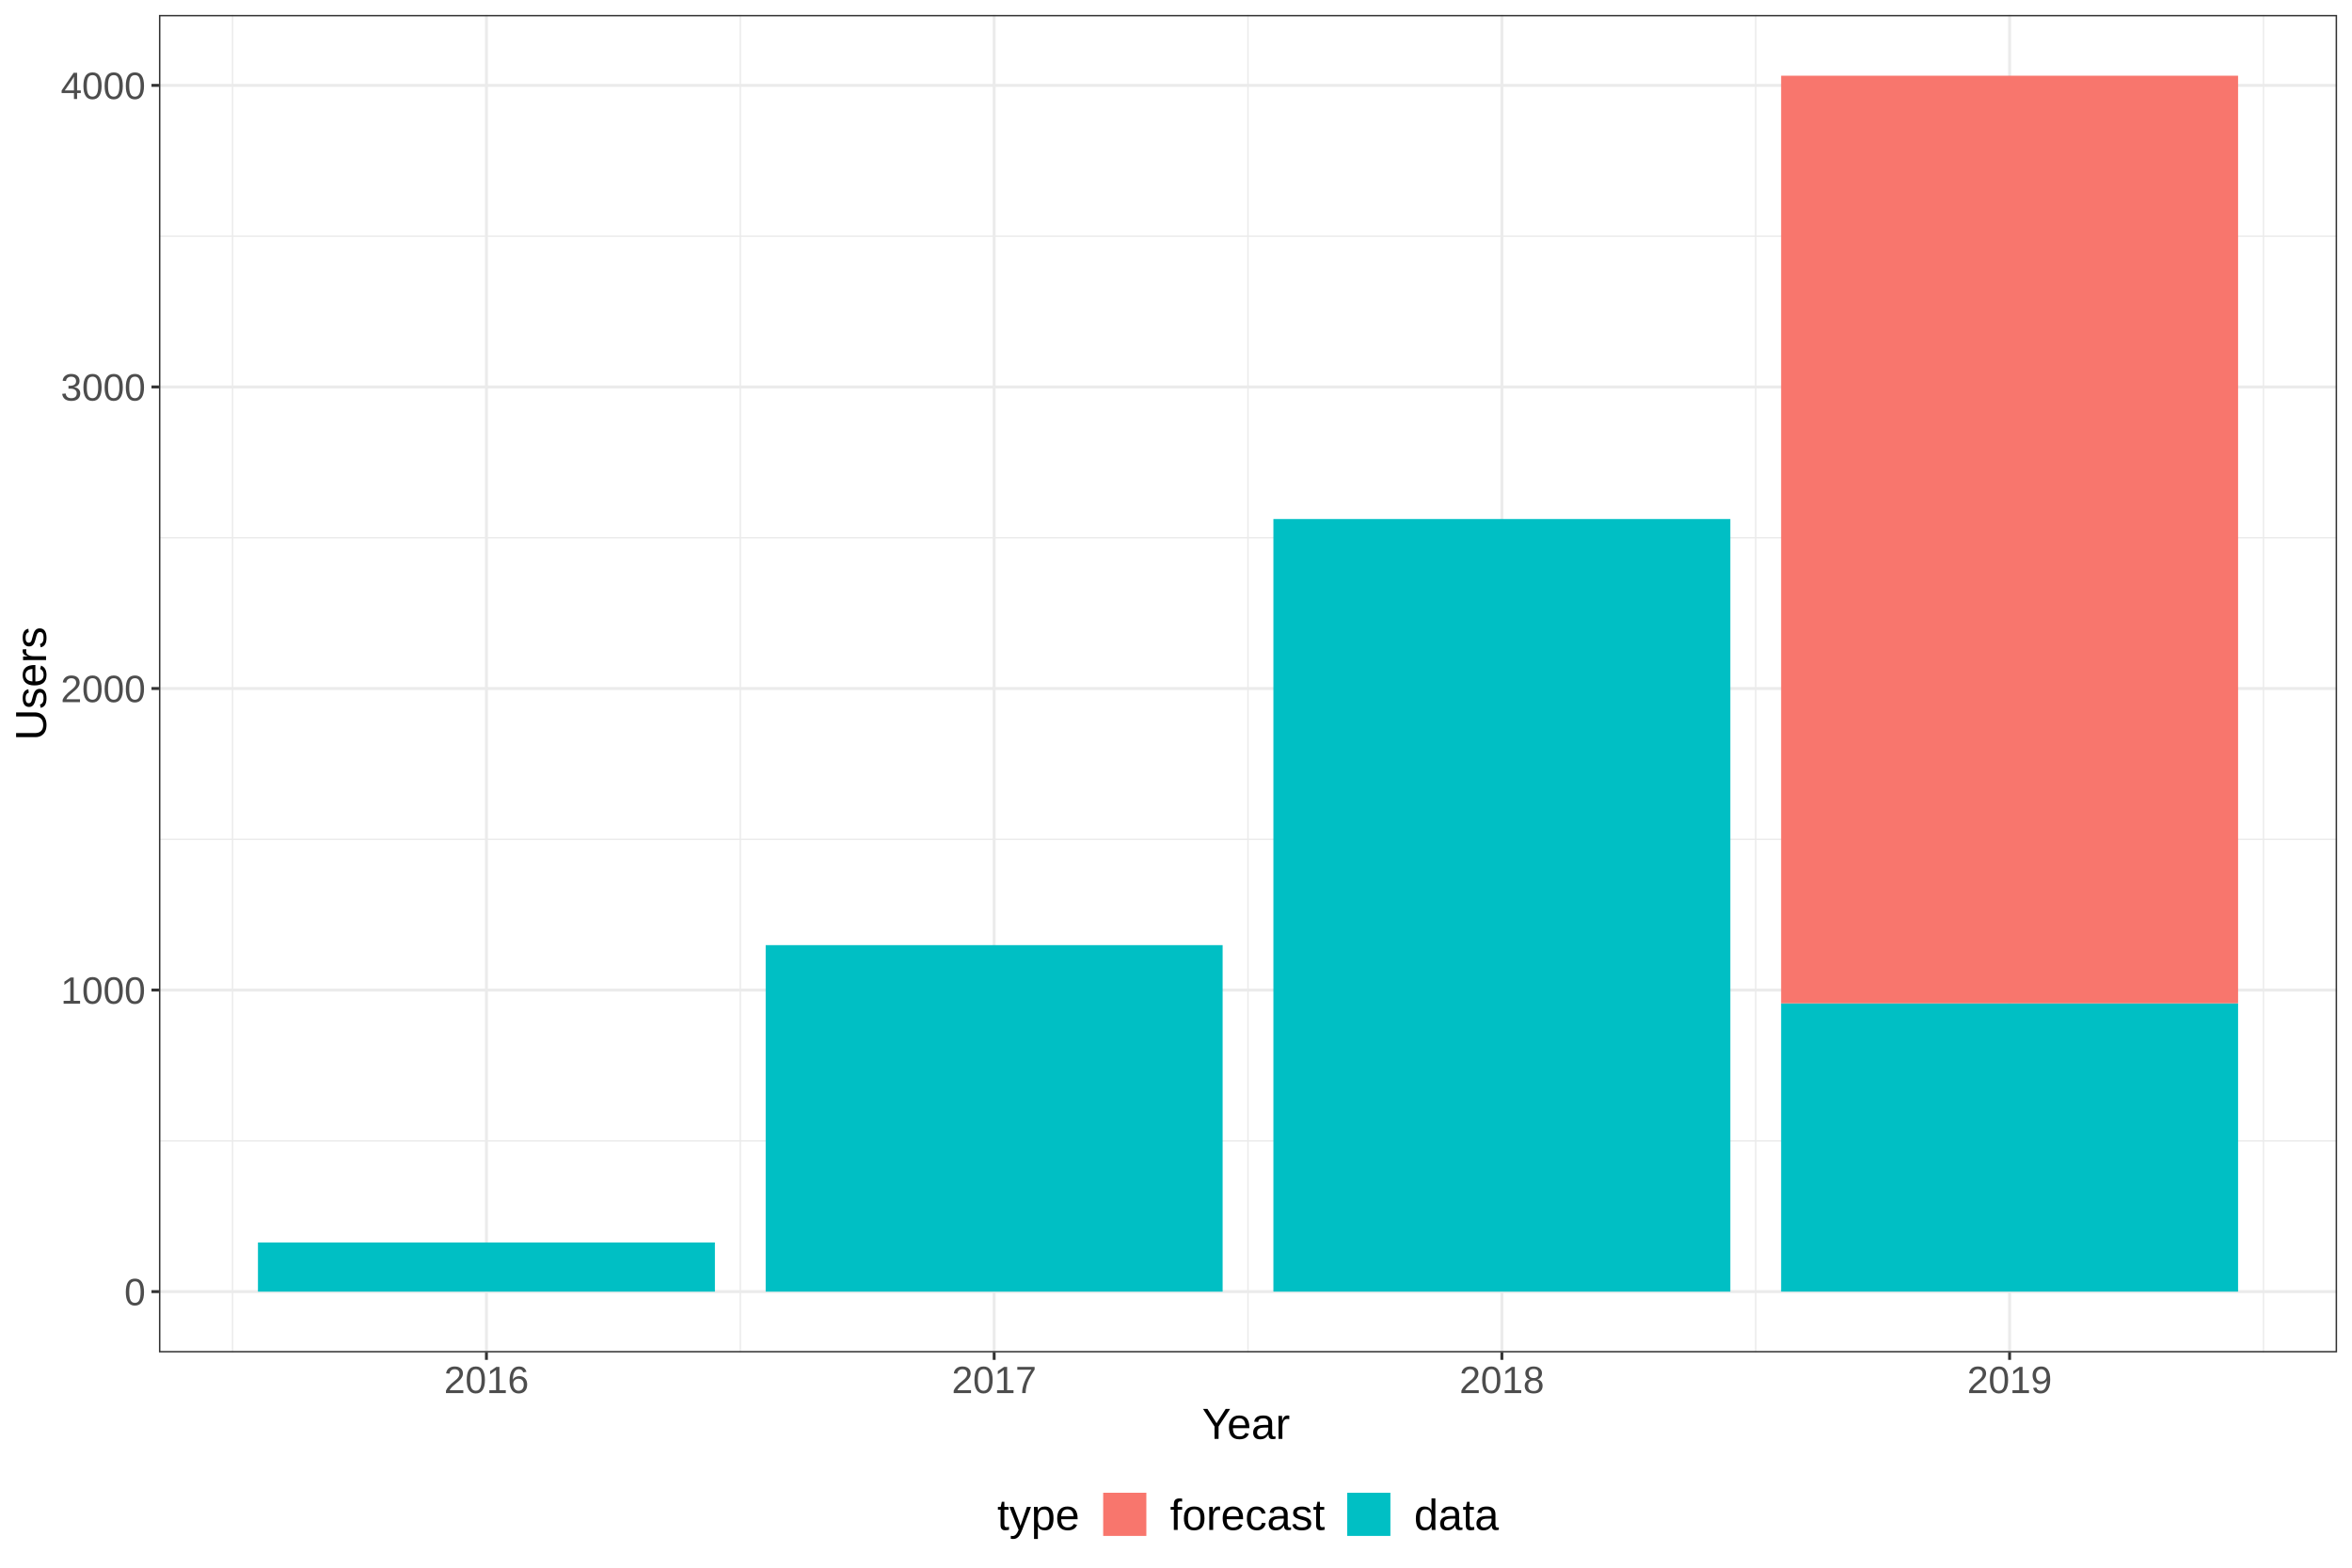
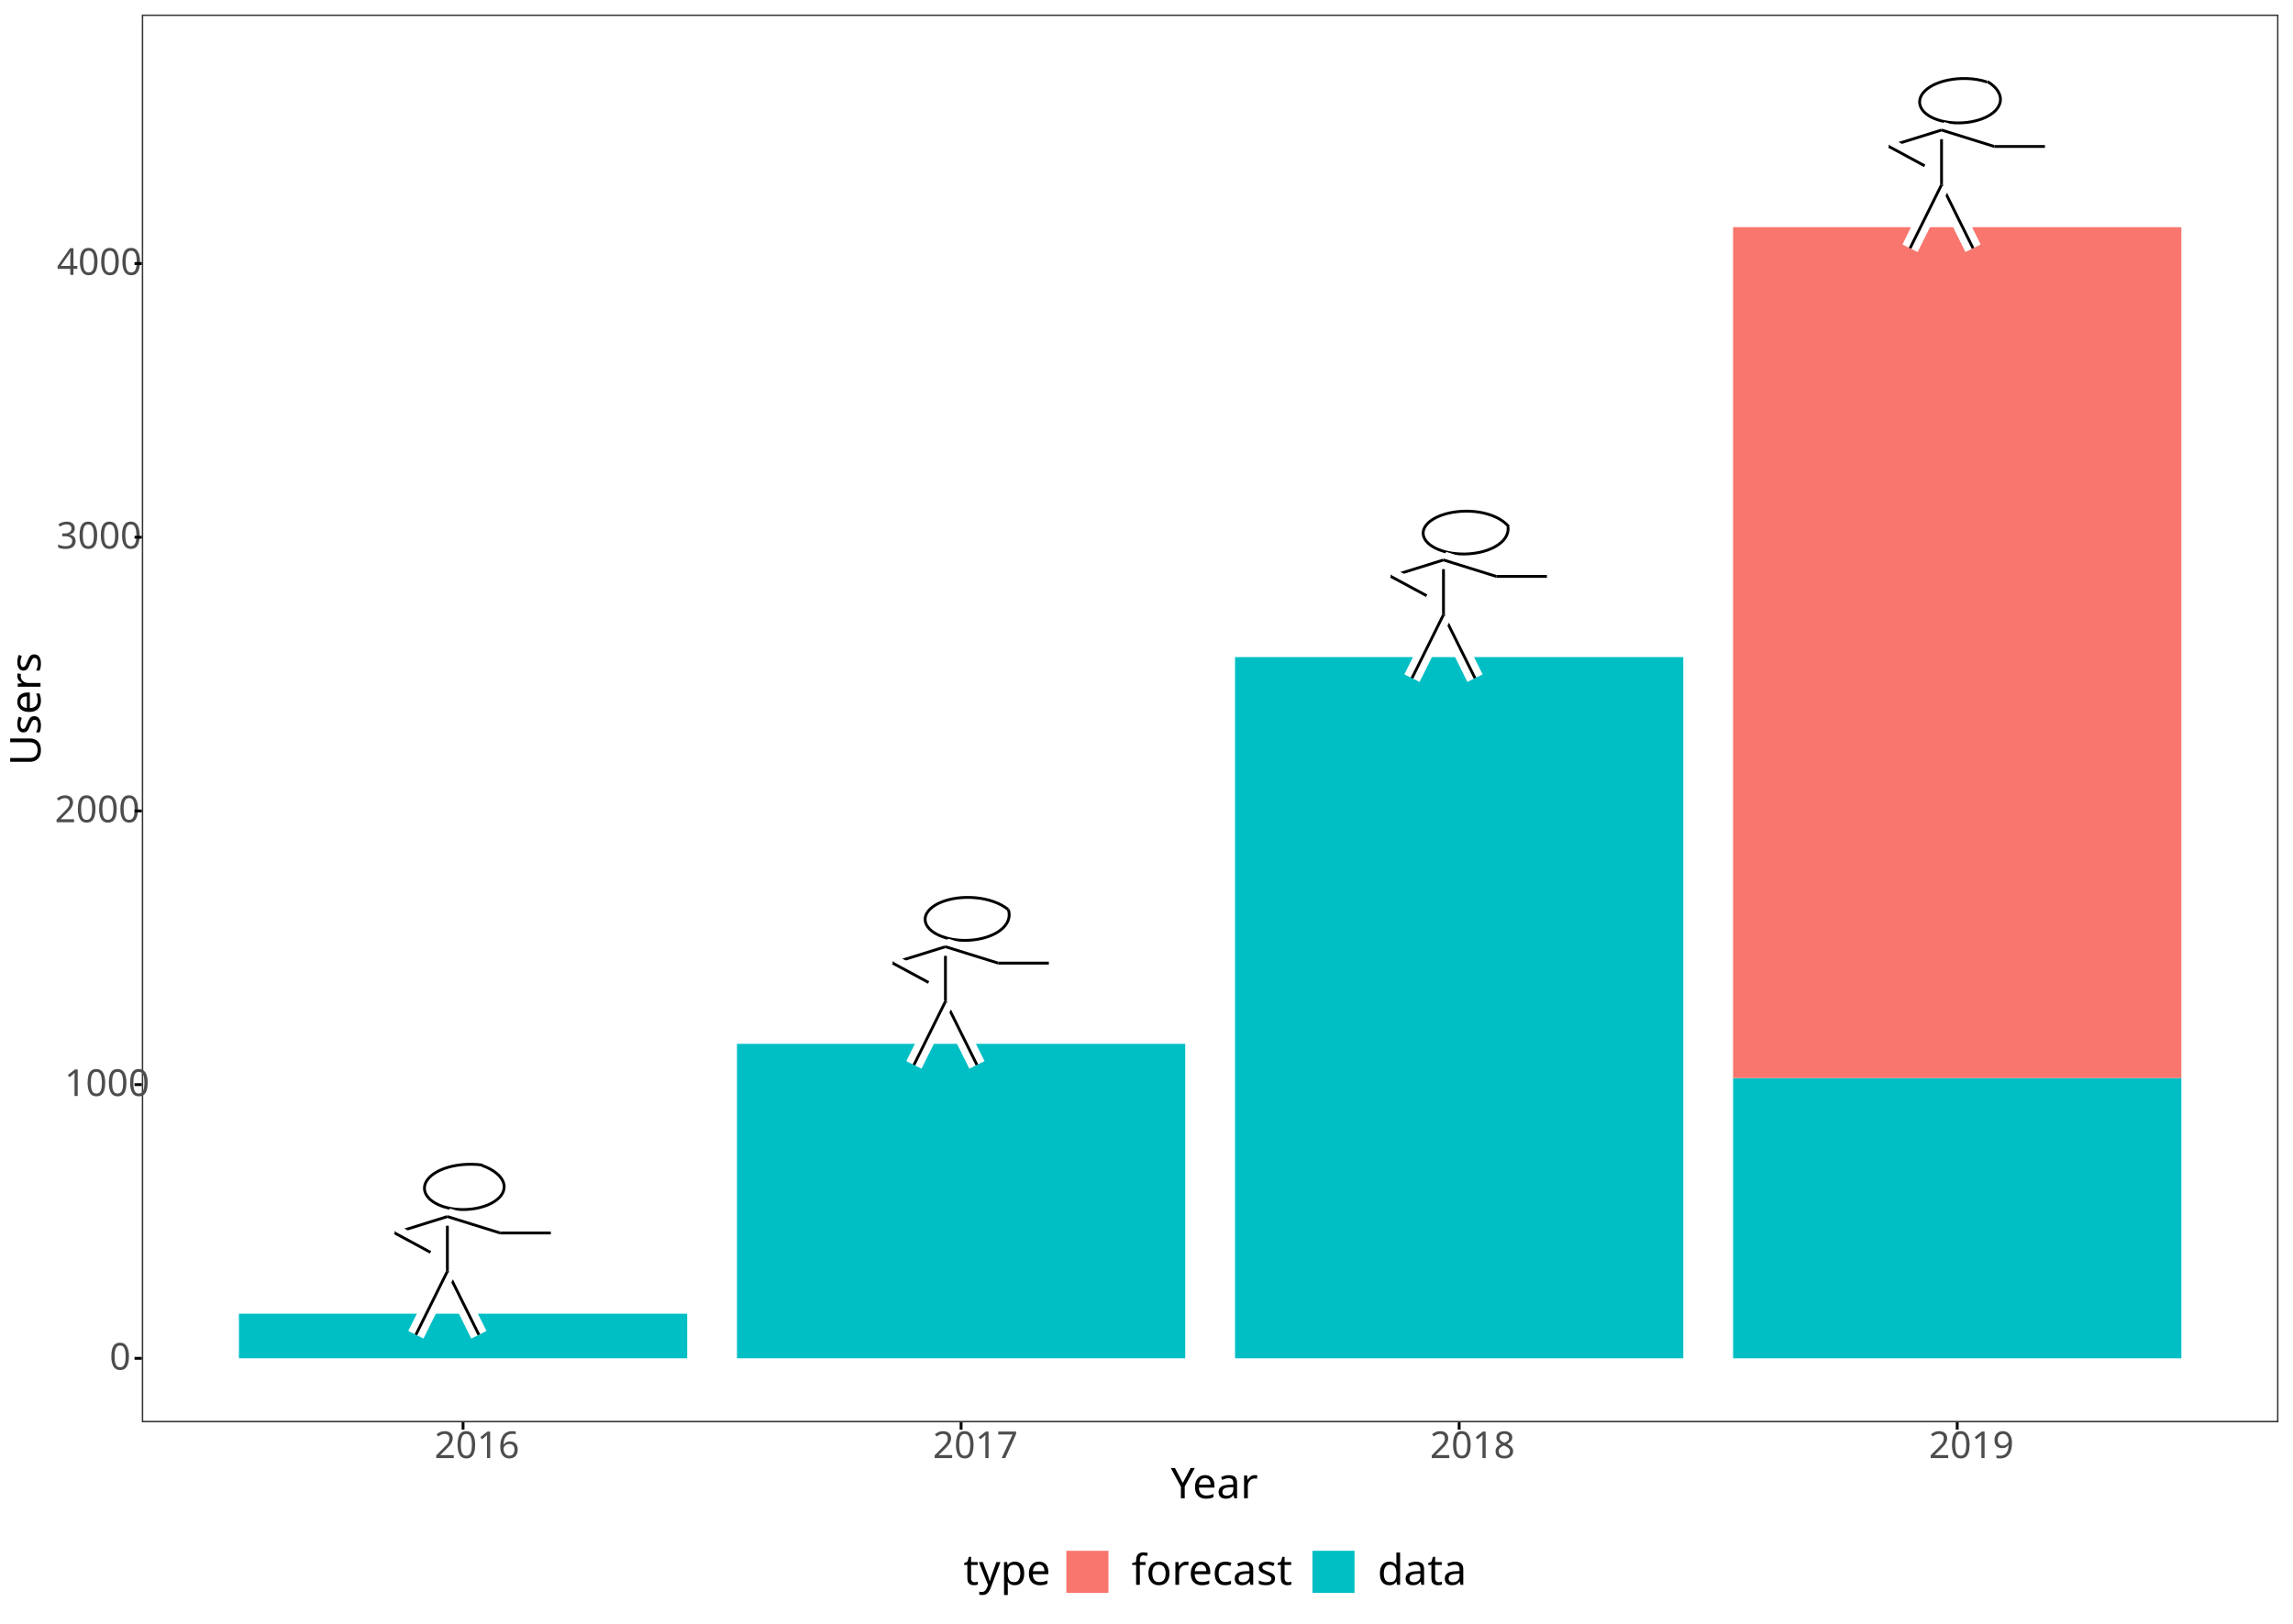
- <svg xmlns="http://www.w3.org/2000/svg" viewBox="0 0 864.00 576.00">
+ <svg xmlns="http://www.w3.org/2000/svg" viewBox="0 0 864.00 612.00">
  <defs>
    <style type="text/css">
    line, polyline, path, rect, circle {
      fill: none;
      stroke: #000000;
      stroke-linecap: round;
      stroke-linejoin: round;
      stroke-miterlimit: 10.00;
    }
  </style>
  </defs>
  <rect width="100%" height="100%" style="stroke: none; fill: #FFFFFF;" />
-   <rect x="0.00" y="0.00" width="864.00" height="576.00" style="stroke-width: 1.07; stroke: #FFFFFF; fill: #FFFFFF;" />
+   <rect x="0.00" y="0.00" width="864.00" height="612.00" style="stroke-width: 1.07; stroke: #FFFFFF; fill: #FFFFFF;" />
  <defs>
-     <clipPath id="cpNTguMzg4M3w4NTguNTIxfDQ5Ni45MDN8NS40Nzk0NQ==">
-       <rect x="58.39" y="5.48" width="800.13" height="491.42" />
+     <clipPath id="cpNTMuNDMxOHw4NTguNTIxfDUzNi4wNDN8NS40Nzk0NQ==">
+       <rect x="53.43" y="5.48" width="805.09" height="530.56" />
    </clipPath>
  </defs>
-   <rect x="58.39" y="5.48" width="800.13" height="491.42" style="stroke-width: 1.07; stroke: none; fill: #FFFFFF;" clip-path="url(#cpNTguMzg4M3w4NTguNTIxfDQ5Ni45MDN8NS40Nzk0NQ==)" />
-   <polyline points="58.39,419.17 858.52,419.17 " style="stroke-width: 0.53; stroke: #EBEBEB; stroke-linecap: butt;" clip-path="url(#cpNTguMzg4M3w4NTguNTIxfDQ5Ni45MDN8NS40Nzk0NQ==)" />
-   <polyline points="58.39,308.37 858.52,308.37 " style="stroke-width: 0.53; stroke: #EBEBEB; stroke-linecap: butt;" clip-path="url(#cpNTguMzg4M3w4NTguNTIxfDQ5Ni45MDN8NS40Nzk0NQ==)" />
-   <polyline points="58.39,197.57 858.52,197.57 " style="stroke-width: 0.53; stroke: #EBEBEB; stroke-linecap: butt;" clip-path="url(#cpNTguMzg4M3w4NTguNTIxfDQ5Ni45MDN8NS40Nzk0NQ==)" />
-   <polyline points="58.39,86.77 858.52,86.77 " style="stroke-width: 0.53; stroke: #EBEBEB; stroke-linecap: butt;" clip-path="url(#cpNTguMzg4M3w4NTguNTIxfDQ5Ni45MDN8NS40Nzk0NQ==)" />
-   <polyline points="85.43,496.90 85.43,5.48 " style="stroke-width: 0.53; stroke: #EBEBEB; stroke-linecap: butt;" clip-path="url(#cpNTguMzg4M3w4NTguNTIxfDQ5Ni45MDN8NS40Nzk0NQ==)" />
-   <polyline points="271.94,496.90 271.94,5.48 " style="stroke-width: 0.53; stroke: #EBEBEB; stroke-linecap: butt;" clip-path="url(#cpNTguMzg4M3w4NTguNTIxfDQ5Ni45MDN8NS40Nzk0NQ==)" />
-   <polyline points="458.45,496.90 458.45,5.48 " style="stroke-width: 0.53; stroke: #EBEBEB; stroke-linecap: butt;" clip-path="url(#cpNTguMzg4M3w4NTguNTIxfDQ5Ni45MDN8NS40Nzk0NQ==)" />
-   <polyline points="644.97,496.90 644.97,5.48 " style="stroke-width: 0.53; stroke: #EBEBEB; stroke-linecap: butt;" clip-path="url(#cpNTguMzg4M3w4NTguNTIxfDQ5Ni45MDN8NS40Nzk0NQ==)" />
-   <polyline points="831.48,496.90 831.48,5.48 " style="stroke-width: 0.53; stroke: #EBEBEB; stroke-linecap: butt;" clip-path="url(#cpNTguMzg4M3w4NTguNTIxfDQ5Ni45MDN8NS40Nzk0NQ==)" />
-   <polyline points="58.39,474.57 858.52,474.57 " style="stroke-width: 1.07; stroke: #EBEBEB; stroke-linecap: butt;" clip-path="url(#cpNTguMzg4M3w4NTguNTIxfDQ5Ni45MDN8NS40Nzk0NQ==)" />
-   <polyline points="58.39,363.77 858.52,363.77 " style="stroke-width: 1.07; stroke: #EBEBEB; stroke-linecap: butt;" clip-path="url(#cpNTguMzg4M3w4NTguNTIxfDQ5Ni45MDN8NS40Nzk0NQ==)" />
-   <polyline points="58.39,252.97 858.52,252.97 " style="stroke-width: 1.07; stroke: #EBEBEB; stroke-linecap: butt;" clip-path="url(#cpNTguMzg4M3w4NTguNTIxfDQ5Ni45MDN8NS40Nzk0NQ==)" />
-   <polyline points="58.39,142.17 858.52,142.17 " style="stroke-width: 1.07; stroke: #EBEBEB; stroke-linecap: butt;" clip-path="url(#cpNTguMzg4M3w4NTguNTIxfDQ5Ni45MDN8NS40Nzk0NQ==)" />
-   <polyline points="58.39,31.37 858.52,31.37 " style="stroke-width: 1.07; stroke: #EBEBEB; stroke-linecap: butt;" clip-path="url(#cpNTguMzg4M3w4NTguNTIxfDQ5Ni45MDN8NS40Nzk0NQ==)" />
-   <polyline points="178.69,496.90 178.69,5.48 " style="stroke-width: 1.07; stroke: #EBEBEB; stroke-linecap: butt;" clip-path="url(#cpNTguMzg4M3w4NTguNTIxfDQ5Ni45MDN8NS40Nzk0NQ==)" />
-   <polyline points="365.20,496.90 365.20,5.48 " style="stroke-width: 1.07; stroke: #EBEBEB; stroke-linecap: butt;" clip-path="url(#cpNTguMzg4M3w4NTguNTIxfDQ5Ni45MDN8NS40Nzk0NQ==)" />
-   <polyline points="551.71,496.90 551.71,5.48 " style="stroke-width: 1.07; stroke: #EBEBEB; stroke-linecap: butt;" clip-path="url(#cpNTguMzg4M3w4NTguNTIxfDQ5Ni45MDN8NS40Nzk0NQ==)" />
-   <polyline points="738.22,496.90 738.22,5.48 " style="stroke-width: 1.07; stroke: #EBEBEB; stroke-linecap: butt;" clip-path="url(#cpNTguMzg4M3w4NTguNTIxfDQ5Ni45MDN8NS40Nzk0NQ==)" />
-   <rect x="94.76" y="456.51" width="167.86" height="18.06" style="stroke-width: 1.07; stroke: none; stroke-linecap: butt; fill: #00BFC4;" clip-path="url(#cpNTguMzg4M3w4NTguNTIxfDQ5Ni45MDN8NS40Nzk0NQ==)" />
-   <rect x="281.27" y="347.26" width="167.86" height="127.31" style="stroke-width: 1.07; stroke: none; stroke-linecap: butt; fill: #00BFC4;" clip-path="url(#cpNTguMzg4M3w4NTguNTIxfDQ5Ni45MDN8NS40Nzk0NQ==)" />
-   <rect x="467.78" y="190.70" width="167.86" height="283.87" style="stroke-width: 1.07; stroke: none; stroke-linecap: butt; fill: #00BFC4;" clip-path="url(#cpNTguMzg4M3w4NTguNTIxfDQ5Ni45MDN8NS40Nzk0NQ==)" />
-   <rect x="654.29" y="368.64" width="167.86" height="105.92" style="stroke-width: 1.07; stroke: none; stroke-linecap: butt; fill: #00BFC4;" clip-path="url(#cpNTguMzg4M3w4NTguNTIxfDQ5Ni45MDN8NS40Nzk0NQ==)" />
-   <rect x="654.29" y="27.82" width="167.86" height="340.82" style="stroke-width: 1.07; stroke: none; stroke-linecap: butt; fill: #F8766D;" clip-path="url(#cpNTguMzg4M3w4NTguNTIxfDQ5Ni45MDN8NS40Nzk0NQ==)" />
-   <rect x="58.39" y="5.48" width="800.13" height="491.42" style="stroke-width: 1.07; stroke: #333333;" clip-path="url(#cpNTguMzg4M3w4NTguNTIxfDQ5Ni45MDN8NS40Nzk0NQ==)" />
+   <rect x="90.03" y="495.11" width="168.90" height="16.81" style="stroke-width: 1.07; stroke: none; stroke-linecap: butt; fill: #00BFC4;" clip-path="url(#cpNTMuNDMxOHw4NTguNTIxfDUzNi4wNDN8NS40Nzk0NQ==)" />
+   <rect x="277.69" y="393.40" width="168.90" height="118.52" style="stroke-width: 1.07; stroke: none; stroke-linecap: butt; fill: #00BFC4;" clip-path="url(#cpNTMuNDMxOHw4NTguNTIxfDUzNi4wNDN8NS40Nzk0NQ==)" />
+   <rect x="465.36" y="247.65" width="168.90" height="264.28" style="stroke-width: 1.07; stroke: none; stroke-linecap: butt; fill: #00BFC4;" clip-path="url(#cpNTMuNDMxOHw4NTguNTIxfDUzNi4wNDN8NS40Nzk0NQ==)" />
+   <rect x="653.03" y="406.30" width="168.90" height="105.63" style="stroke-width: 1.07; stroke: none; stroke-linecap: butt; fill: #00BFC4;" clip-path="url(#cpNTMuNDMxOHw4NTguNTIxfDUzNi4wNDN8NS40Nzk0NQ==)" />
+   <rect x="653.03" y="85.62" width="168.90" height="320.68" style="stroke-width: 1.07; stroke: none; stroke-linecap: butt; fill: #F8766D;" clip-path="url(#cpNTMuNDMxOHw4NTguNTIxfDUzNi4wNDN8NS40Nzk0NQ==)" />
+   <polyline points="181.81,439.09 179.80,438.88 177.81,438.79 175.86,438.82 173.95,438.95 172.13,439.19 170.38,439.53 168.75,439.95 167.22,440.46 165.82,441.04 164.56,441.68 163.44,442.38 162.46,443.13 161.65,443.91 160.99,444.72 160.48,445.56 160.14,446.41 159.96,447.26 159.94,448.11 160.07,448.95 160.35,449.76 160.78,450.55 161.35,451.31 162.04,452.03 162.87,452.70 163.80,453.31 164.85,453.87 165.98,454.37 167.20,454.80 168.49,455.16 169.84,455.45 171.24,455.66 172.67,455.79 174.13,455.85 175.59,455.83 177.05,455.73 178.48,455.56 179.89,455.31 181.26,454.98 182.56,454.58 183.80,454.12 184.96,453.59 186.02,452.99 186.98,452.34 187.82,451.63 188.54,450.88 189.12,450.08 189.56,449.25 189.84,448.39 189.97,447.51 189.92,446.61 189.71,445.70 189.32,444.80 188.75,443.90 188.00,443.02 187.07,442.17 185.97,441.36 184.70,440.60 183.27,439.89 181.68,439.26 " style="stroke-width: 6.40; stroke: #FFFFFF; stroke-linecap: butt;" clip-path="url(#cpNTMuNDMxOHw4NTguNTIxfDUzNi4wNDN8NS40Nzk0NQ==)" />
+   <polyline points="181.81,439.09 179.80,438.88 177.81,438.79 175.86,438.82 173.95,438.95 172.13,439.19 170.38,439.53 168.75,439.95 167.22,440.46 165.82,441.04 164.56,441.68 163.44,442.38 162.46,443.13 161.65,443.91 160.99,444.72 160.48,445.56 160.14,446.41 159.96,447.26 159.94,448.11 160.07,448.95 160.35,449.76 160.78,450.55 161.35,451.31 162.04,452.03 162.87,452.70 163.80,453.31 164.85,453.87 165.98,454.37 167.20,454.80 168.49,455.16 169.84,455.45 171.24,455.66 172.67,455.79 174.13,455.85 175.59,455.83 177.05,455.73 178.48,455.56 179.89,455.31 181.26,454.98 182.56,454.58 183.80,454.12 184.96,453.59 186.02,452.99 186.98,452.34 187.82,451.63 188.54,450.88 189.12,450.08 189.56,449.25 189.84,448.39 189.97,447.51 189.92,446.61 189.71,445.70 189.32,444.80 188.75,443.90 188.00,443.02 187.07,442.17 185.97,441.36 184.70,440.60 183.27,439.89 181.68,439.26 " style="stroke-width: 1.07; stroke-linecap: butt;" clip-path="url(#cpNTMuNDMxOHw4NTguNTIxfDUzNi4wNDN8NS40Nzk0NQ==)" />
+   <polyline points="379.87,342.78 378.66,341.89 377.32,341.09 375.85,340.38 374.29,339.77 372.65,339.26 370.96,338.85 369.23,338.54 367.47,338.34 365.72,338.23 363.99,338.22 362.28,338.30 360.63,338.47 359.03,338.73 357.52,339.07 356.09,339.48 354.75,339.97 353.53,340.51 352.43,341.12 351.46,341.77 350.62,342.46 349.92,343.19 349.36,343.95 348.95,344.72 348.69,345.51 348.59,346.30 348.63,347.09 348.81,347.87 349.15,348.64 349.62,349.38 350.22,350.09 350.96,350.77 351.81,351.40 352.78,351.99 353.86,352.52 355.03,352.99 356.28,353.41 357.61,353.75 359.00,354.03 360.44,354.23 361.92,354.36 363.43,354.41 364.96,354.38 366.48,354.26 367.99,354.07 369.48,353.79 370.92,353.44 372.31,353.00 373.64,352.48 374.88,351.89 376.02,351.23 377.06,350.49 377.97,349.69 378.75,348.83 379.38,347.92 379.85,346.95 380.15,345.94 380.27,344.91 380.20,343.84 379.94,342.76 " style="stroke-width: 6.40; stroke: #FFFFFF; stroke-linecap: butt;" clip-path="url(#cpNTMuNDMxOHw4NTguNTIxfDUzNi4wNDN8NS40Nzk0NQ==)" />
+   <polyline points="379.87,342.78 378.66,341.89 377.32,341.09 375.85,340.38 374.29,339.77 372.65,339.26 370.96,338.85 369.23,338.54 367.47,338.34 365.72,338.23 363.99,338.22 362.28,338.30 360.63,338.47 359.03,338.73 357.52,339.07 356.09,339.48 354.75,339.97 353.53,340.51 352.43,341.12 351.46,341.77 350.62,342.46 349.92,343.19 349.36,343.95 348.95,344.72 348.69,345.51 348.59,346.30 348.63,347.09 348.81,347.87 349.15,348.64 349.62,349.38 350.22,350.09 350.96,350.77 351.81,351.40 352.78,351.99 353.86,352.52 355.03,352.99 356.28,353.41 357.61,353.75 359.00,354.03 360.44,354.23 361.92,354.36 363.43,354.41 364.96,354.38 366.48,354.26 367.99,354.07 369.48,353.79 370.92,353.44 372.31,353.00 373.64,352.48 374.88,351.89 376.02,351.23 377.06,350.49 377.97,349.69 378.75,348.83 379.38,347.92 379.85,346.95 380.15,345.94 380.27,344.91 380.20,343.84 379.94,342.76 " style="stroke-width: 1.07; stroke-linecap: butt;" clip-path="url(#cpNTMuNDMxOHw4NTguNTIxfDUzNi4wNDN8NS40Nzk0NQ==)" />
+   <polyline points="568.52,198.54 567.61,197.54 566.53,196.62 565.30,195.79 563.95,195.05 562.49,194.40 560.93,193.86 559.31,193.41 557.64,193.07 555.94,192.83 554.23,192.69 552.52,192.64 550.83,192.69 549.17,192.83 547.56,193.05 546.02,193.35 544.56,193.72 543.18,194.17 541.90,194.68 540.74,195.24 539.69,195.86 538.77,196.52 537.99,197.22 537.34,197.96 536.84,198.71 536.49,199.48 536.29,200.27 536.24,201.05 536.34,201.84 536.59,202.61 536.98,203.36 537.52,204.09 538.18,204.78 538.98,205.44 539.89,206.05 540.92,206.61 542.06,207.12 543.28,207.57 544.59,207.95 545.98,208.27 547.42,208.51 548.91,208.68 550.44,208.77 551.99,208.79 553.55,208.72 555.10,208.57 556.64,208.33 558.14,208.02 559.60,207.62 560.99,207.14 562.31,206.58 563.53,205.94 564.64,205.23 565.63,204.45 566.49,203.60 567.19,202.69 567.72,201.72 568.08,200.71 568.25,199.66 568.23,198.58 " style="stroke-width: 6.40; stroke: #FFFFFF; stroke-linecap: butt;" clip-path="url(#cpNTMuNDMxOHw4NTguNTIxfDUzNi4wNDN8NS40Nzk0NQ==)" />
+   <polyline points="568.52,198.54 567.61,197.54 566.53,196.62 565.30,195.79 563.95,195.05 562.49,194.40 560.93,193.86 559.31,193.41 557.64,193.07 555.94,192.83 554.23,192.69 552.52,192.64 550.83,192.69 549.17,192.83 547.56,193.05 546.02,193.35 544.56,193.72 543.18,194.17 541.90,194.68 540.74,195.24 539.69,195.86 538.77,196.52 537.99,197.22 537.34,197.96 536.84,198.71 536.49,199.48 536.29,200.27 536.24,201.05 536.34,201.84 536.59,202.61 536.98,203.36 537.52,204.09 538.18,204.78 538.98,205.44 539.89,206.05 540.92,206.61 542.06,207.12 543.28,207.57 544.59,207.95 545.98,208.27 547.42,208.51 548.91,208.68 550.44,208.77 551.99,208.79 553.55,208.72 555.10,208.57 556.64,208.33 558.14,208.02 559.60,207.62 560.99,207.14 562.31,206.58 563.53,205.94 564.64,205.23 565.63,204.45 566.49,203.60 567.19,202.69 567.72,201.72 568.08,200.71 568.25,199.66 568.23,198.58 " style="stroke-width: 1.07; stroke-linecap: butt;" clip-path="url(#cpNTMuNDMxOHw4NTguNTIxfDUzNi4wNDN8NS40Nzk0NQ==)" />
+   <polyline points="748.69,30.90 746.88,30.37 745.02,29.99 743.12,29.73 741.22,29.61 739.34,29.60 737.49,29.69 735.71,29.89 734.00,30.19 732.39,30.57 730.88,31.04 729.48,31.58 728.22,32.18 727.08,32.85 726.09,33.56 725.25,34.31 724.55,35.10 724.01,35.91 723.62,36.74 723.39,37.57 723.31,38.41 723.38,39.23 723.60,40.04 723.97,40.83 724.47,41.58 725.11,42.30 725.87,42.97 726.76,43.60 727.75,44.17 728.84,44.68 730.03,45.12 731.29,45.51 732.62,45.82 734.00,46.06 735.42,46.22 736.88,46.31 738.35,46.32 739.82,46.26 741.29,46.12 742.73,45.90 744.14,45.60 745.50,45.24 746.80,44.80 748.02,44.29 749.16,43.71 750.19,43.08 751.12,42.38 751.93,41.63 752.60,40.82 753.13,39.98 753.51,39.09 753.72,38.18 753.77,37.24 753.64,36.28 753.32,35.32 752.82,34.36 752.13,33.41 751.25,32.49 750.17,31.59 748.90,30.74 " style="stroke-width: 6.40; stroke: #FFFFFF; stroke-linecap: butt;" clip-path="url(#cpNTMuNDMxOHw4NTguNTIxfDUzNi4wNDN8NS40Nzk0NQ==)" />
+   <polyline points="748.69,30.90 746.88,30.37 745.02,29.99 743.12,29.73 741.22,29.61 739.34,29.60 737.49,29.69 735.71,29.89 734.00,30.19 732.39,30.57 730.88,31.04 729.48,31.58 728.22,32.18 727.08,32.85 726.09,33.56 725.25,34.31 724.55,35.10 724.01,35.91 723.62,36.74 723.39,37.57 723.31,38.41 723.38,39.23 723.60,40.04 723.97,40.83 724.47,41.58 725.11,42.30 725.87,42.97 726.76,43.60 727.75,44.17 728.84,44.68 730.03,45.12 731.29,45.51 732.62,45.82 734.00,46.06 735.42,46.22 736.88,46.31 738.35,46.32 739.82,46.26 741.29,46.12 742.73,45.90 744.14,45.60 745.50,45.24 746.80,44.80 748.02,44.29 749.16,43.71 750.19,43.08 751.12,42.38 751.93,41.63 752.60,40.82 753.13,39.98 753.51,39.09 753.72,38.18 753.77,37.24 753.64,36.28 753.32,35.32 752.82,34.36 752.13,33.41 751.25,32.49 750.17,31.59 748.90,30.74 " style="stroke-width: 1.07; stroke-linecap: butt;" clip-path="url(#cpNTMuNDMxOHw4NTguNTIxfDUzNi4wNDN8NS40Nzk0NQ==)" />
+   <polyline points="168.57,458.50 168.57,479.14 " style="stroke-width: 6.40; stroke: #FFFFFF; stroke-linecap: butt;" clip-path="url(#cpNTMuNDMxOHw4NTguNTIxfDUzNi4wNDN8NS40Nzk0NQ==)" />
+   <polyline points="168.57,458.50 168.57,479.14 " style="stroke-width: 1.07; stroke-linecap: butt;" clip-path="url(#cpNTMuNDMxOHw4NTguNTIxfDUzNi4wNDN8NS40Nzk0NQ==)" />
+   <polyline points="356.24,356.80 356.24,377.43 " style="stroke-width: 6.40; stroke: #FFFFFF; stroke-linecap: butt;" clip-path="url(#cpNTMuNDMxOHw4NTguNTIxfDUzNi4wNDN8NS40Nzk0NQ==)" />
+   <polyline points="356.24,356.80 356.24,377.43 " style="stroke-width: 1.07; stroke-linecap: butt;" clip-path="url(#cpNTMuNDMxOHw4NTguNTIxfDUzNi4wNDN8NS40Nzk0NQ==)" />
+   <polyline points="543.90,211.04 543.90,231.67 " style="stroke-width: 6.40; stroke: #FFFFFF; stroke-linecap: butt;" clip-path="url(#cpNTMuNDMxOHw4NTguNTIxfDUzNi4wNDN8NS40Nzk0NQ==)" />
+   <polyline points="543.90,211.04 543.90,231.67 " style="stroke-width: 1.07; stroke-linecap: butt;" clip-path="url(#cpNTMuNDMxOHw4NTguNTIxfDUzNi4wNDN8NS40Nzk0NQ==)" />
+   <polyline points="731.57,49.01 731.57,69.64 " style="stroke-width: 6.40; stroke: #FFFFFF; stroke-linecap: butt;" clip-path="url(#cpNTMuNDMxOHw4NTguNTIxfDUzNi4wNDN8NS40Nzk0NQ==)" />
+   <polyline points="731.57,49.01 731.57,69.64 " style="stroke-width: 1.07; stroke-linecap: butt;" clip-path="url(#cpNTMuNDMxOHw4NTguNTIxfDUzNi4wNDN8NS40Nzk0NQ==)" />
+   <polyline points="168.57,458.50 188.43,464.69 " style="stroke-width: 6.40; stroke: #FFFFFF; stroke-linecap: butt;" clip-path="url(#cpNTMuNDMxOHw4NTguNTIxfDUzNi4wNDN8NS40Nzk0NQ==)" />
+   <polyline points="168.57,458.50 188.43,464.69 " style="stroke-width: 1.07; stroke-linecap: butt;" clip-path="url(#cpNTMuNDMxOHw4NTguNTIxfDUzNi4wNDN8NS40Nzk0NQ==)" />
+   <polyline points="356.24,356.80 376.10,362.98 " style="stroke-width: 6.40; stroke: #FFFFFF; stroke-linecap: butt;" clip-path="url(#cpNTMuNDMxOHw4NTguNTIxfDUzNi4wNDN8NS40Nzk0NQ==)" />
+   <polyline points="356.24,356.80 376.10,362.98 " style="stroke-width: 1.07; stroke-linecap: butt;" clip-path="url(#cpNTMuNDMxOHw4NTguNTIxfDUzNi4wNDN8NS40Nzk0NQ==)" />
+   <polyline points="543.90,211.04 563.77,217.23 " style="stroke-width: 6.40; stroke: #FFFFFF; stroke-linecap: butt;" clip-path="url(#cpNTMuNDMxOHw4NTguNTIxfDUzNi4wNDN8NS40Nzk0NQ==)" />
+   <polyline points="543.90,211.04 563.77,217.23 " style="stroke-width: 1.07; stroke-linecap: butt;" clip-path="url(#cpNTMuNDMxOHw4NTguNTIxfDUzNi4wNDN8NS40Nzk0NQ==)" />
+   <polyline points="731.57,49.01 751.43,55.20 " style="stroke-width: 6.40; stroke: #FFFFFF; stroke-linecap: butt;" clip-path="url(#cpNTMuNDMxOHw4NTguNTIxfDUzNi4wNDN8NS40Nzk0NQ==)" />
+   <polyline points="731.57,49.01 751.43,55.20 " style="stroke-width: 1.07; stroke-linecap: butt;" clip-path="url(#cpNTMuNDMxOHw4NTguNTIxfDUzNi4wNDN8NS40Nzk0NQ==)" />
+   <polyline points="188.43,464.69 207.55,464.69 " style="stroke-width: 6.40; stroke: #FFFFFF; stroke-linecap: butt;" clip-path="url(#cpNTMuNDMxOHw4NTguNTIxfDUzNi4wNDN8NS40Nzk0NQ==)" />
+   <polyline points="188.43,464.69 207.55,464.69 " style="stroke-width: 1.07; stroke-linecap: butt;" clip-path="url(#cpNTMuNDMxOHw4NTguNTIxfDUzNi4wNDN8NS40Nzk0NQ==)" />
+   <polyline points="376.10,362.98 395.21,362.98 " style="stroke-width: 6.40; stroke: #FFFFFF; stroke-linecap: butt;" clip-path="url(#cpNTMuNDMxOHw4NTguNTIxfDUzNi4wNDN8NS40Nzk0NQ==)" />
+   <polyline points="376.10,362.98 395.21,362.98 " style="stroke-width: 1.07; stroke-linecap: butt;" clip-path="url(#cpNTMuNDMxOHw4NTguNTIxfDUzNi4wNDN8NS40Nzk0NQ==)" />
+   <polyline points="563.77,217.23 582.88,217.23 " style="stroke-width: 6.40; stroke: #FFFFFF; stroke-linecap: butt;" clip-path="url(#cpNTMuNDMxOHw4NTguNTIxfDUzNi4wNDN8NS40Nzk0NQ==)" />
+   <polyline points="563.77,217.23 582.88,217.23 " style="stroke-width: 1.07; stroke-linecap: butt;" clip-path="url(#cpNTMuNDMxOHw4NTguNTIxfDUzNi4wNDN8NS40Nzk0NQ==)" />
+   <polyline points="751.43,55.20 770.54,55.20 " style="stroke-width: 6.40; stroke: #FFFFFF; stroke-linecap: butt;" clip-path="url(#cpNTMuNDMxOHw4NTguNTIxfDUzNi4wNDN8NS40Nzk0NQ==)" />
+   <polyline points="751.43,55.20 770.54,55.20 " style="stroke-width: 1.07; stroke-linecap: butt;" clip-path="url(#cpNTMuNDMxOHw4NTguNTIxfDUzNi4wNDN8NS40Nzk0NQ==)" />
+   <polyline points="168.57,458.50 148.71,464.69 " style="stroke-width: 6.40; stroke: #FFFFFF; stroke-linecap: butt;" clip-path="url(#cpNTMuNDMxOHw4NTguNTIxfDUzNi4wNDN8NS40Nzk0NQ==)" />
+   <polyline points="168.57,458.50 148.71,464.69 " style="stroke-width: 1.07; stroke-linecap: butt;" clip-path="url(#cpNTMuNDMxOHw4NTguNTIxfDUzNi4wNDN8NS40Nzk0NQ==)" />
+   <polyline points="356.24,356.80 336.37,362.98 " style="stroke-width: 6.40; stroke: #FFFFFF; stroke-linecap: butt;" clip-path="url(#cpNTMuNDMxOHw4NTguNTIxfDUzNi4wNDN8NS40Nzk0NQ==)" />
+   <polyline points="356.24,356.80 336.37,362.98 " style="stroke-width: 1.07; stroke-linecap: butt;" clip-path="url(#cpNTMuNDMxOHw4NTguNTIxfDUzNi4wNDN8NS40Nzk0NQ==)" />
+   <polyline points="543.90,211.04 524.04,217.23 " style="stroke-width: 6.40; stroke: #FFFFFF; stroke-linecap: butt;" clip-path="url(#cpNTMuNDMxOHw4NTguNTIxfDUzNi4wNDN8NS40Nzk0NQ==)" />
+   <polyline points="543.90,211.04 524.04,217.23 " style="stroke-width: 1.07; stroke-linecap: butt;" clip-path="url(#cpNTMuNDMxOHw4NTguNTIxfDUzNi4wNDN8NS40Nzk0NQ==)" />
+   <polyline points="731.57,49.01 711.71,55.20 " style="stroke-width: 6.40; stroke: #FFFFFF; stroke-linecap: butt;" clip-path="url(#cpNTMuNDMxOHw4NTguNTIxfDUzNi4wNDN8NS40Nzk0NQ==)" />
+   <polyline points="731.57,49.01 711.71,55.20 " style="stroke-width: 1.07; stroke-linecap: butt;" clip-path="url(#cpNTMuNDMxOHw4NTguNTIxfDUzNi4wNDN8NS40Nzk0NQ==)" />
+   <polyline points="148.71,464.69 162.22,471.99 " style="stroke-width: 6.40; stroke: #FFFFFF; stroke-linecap: butt;" clip-path="url(#cpNTMuNDMxOHw4NTguNTIxfDUzNi4wNDN8NS40Nzk0NQ==)" />
+   <polyline points="148.71,464.69 162.22,471.99 " style="stroke-width: 1.07; stroke-linecap: butt;" clip-path="url(#cpNTMuNDMxOHw4NTguNTIxfDUzNi4wNDN8NS40Nzk0NQ==)" />
+   <polyline points="336.37,362.98 349.89,370.28 " style="stroke-width: 6.40; stroke: #FFFFFF; stroke-linecap: butt;" clip-path="url(#cpNTMuNDMxOHw4NTguNTIxfDUzNi4wNDN8NS40Nzk0NQ==)" />
+   <polyline points="336.37,362.98 349.89,370.28 " style="stroke-width: 1.07; stroke-linecap: butt;" clip-path="url(#cpNTMuNDMxOHw4NTguNTIxfDUzNi4wNDN8NS40Nzk0NQ==)" />
+   <polyline points="524.04,217.23 537.56,224.52 " style="stroke-width: 6.40; stroke: #FFFFFF; stroke-linecap: butt;" clip-path="url(#cpNTMuNDMxOHw4NTguNTIxfDUzNi4wNDN8NS40Nzk0NQ==)" />
+   <polyline points="524.04,217.23 537.56,224.52 " style="stroke-width: 1.07; stroke-linecap: butt;" clip-path="url(#cpNTMuNDMxOHw4NTguNTIxfDUzNi4wNDN8NS40Nzk0NQ==)" />
+   <polyline points="711.71,55.20 725.22,62.50 " style="stroke-width: 6.40; stroke: #FFFFFF; stroke-linecap: butt;" clip-path="url(#cpNTMuNDMxOHw4NTguNTIxfDUzNi4wNDN8NS40Nzk0NQ==)" />
+   <polyline points="711.71,55.20 725.22,62.50 " style="stroke-width: 1.07; stroke-linecap: butt;" clip-path="url(#cpNTMuNDMxOHw4NTguNTIxfDUzNi4wNDN8NS40Nzk0NQ==)" />
+   <polyline points="168.57,479.14 180.44,503.05 " style="stroke-width: 6.40; stroke: #FFFFFF; stroke-linecap: butt;" clip-path="url(#cpNTMuNDMxOHw4NTguNTIxfDUzNi4wNDN8NS40Nzk0NQ==)" />
+   <polyline points="168.57,479.14 180.44,503.05 " style="stroke-width: 1.07; stroke-linecap: butt;" clip-path="url(#cpNTMuNDMxOHw4NTguNTIxfDUzNi4wNDN8NS40Nzk0NQ==)" />
+   <polyline points="356.24,377.43 368.11,401.34 " style="stroke-width: 6.40; stroke: #FFFFFF; stroke-linecap: butt;" clip-path="url(#cpNTMuNDMxOHw4NTguNTIxfDUzNi4wNDN8NS40Nzk0NQ==)" />
+   <polyline points="356.24,377.43 368.11,401.34 " style="stroke-width: 1.07; stroke-linecap: butt;" clip-path="url(#cpNTMuNDMxOHw4NTguNTIxfDUzNi4wNDN8NS40Nzk0NQ==)" />
+   <polyline points="543.90,231.67 555.78,255.58 " style="stroke-width: 6.40; stroke: #FFFFFF; stroke-linecap: butt;" clip-path="url(#cpNTMuNDMxOHw4NTguNTIxfDUzNi4wNDN8NS40Nzk0NQ==)" />
+   <polyline points="543.90,231.67 555.78,255.58 " style="stroke-width: 1.07; stroke-linecap: butt;" clip-path="url(#cpNTMuNDMxOHw4NTguNTIxfDUzNi4wNDN8NS40Nzk0NQ==)" />
+   <polyline points="731.57,69.64 743.44,93.56 " style="stroke-width: 6.40; stroke: #FFFFFF; stroke-linecap: butt;" clip-path="url(#cpNTMuNDMxOHw4NTguNTIxfDUzNi4wNDN8NS40Nzk0NQ==)" />
+   <polyline points="731.57,69.64 743.44,93.56 " style="stroke-width: 1.07; stroke-linecap: butt;" clip-path="url(#cpNTMuNDMxOHw4NTguNTIxfDUzNi4wNDN8NS40Nzk0NQ==)" />
+   <polyline points="168.57,479.14 156.70,503.05 " style="stroke-width: 6.40; stroke: #FFFFFF; stroke-linecap: butt;" clip-path="url(#cpNTMuNDMxOHw4NTguNTIxfDUzNi4wNDN8NS40Nzk0NQ==)" />
+   <polyline points="168.57,479.14 156.70,503.05 " style="stroke-width: 1.07; stroke-linecap: butt;" clip-path="url(#cpNTMuNDMxOHw4NTguNTIxfDUzNi4wNDN8NS40Nzk0NQ==)" />
+   <polyline points="356.24,377.43 344.37,401.34 " style="stroke-width: 6.40; stroke: #FFFFFF; stroke-linecap: butt;" clip-path="url(#cpNTMuNDMxOHw4NTguNTIxfDUzNi4wNDN8NS40Nzk0NQ==)" />
+   <polyline points="356.24,377.43 344.37,401.34 " style="stroke-width: 1.07; stroke-linecap: butt;" clip-path="url(#cpNTMuNDMxOHw4NTguNTIxfDUzNi4wNDN8NS40Nzk0NQ==)" />
+   <polyline points="543.90,231.67 532.03,255.58 " style="stroke-width: 6.40; stroke: #FFFFFF; stroke-linecap: butt;" clip-path="url(#cpNTMuNDMxOHw4NTguNTIxfDUzNi4wNDN8NS40Nzk0NQ==)" />
+   <polyline points="543.90,231.67 532.03,255.58 " style="stroke-width: 1.07; stroke-linecap: butt;" clip-path="url(#cpNTMuNDMxOHw4NTguNTIxfDUzNi4wNDN8NS40Nzk0NQ==)" />
+   <polyline points="731.57,69.64 719.70,93.56 " style="stroke-width: 6.40; stroke: #FFFFFF; stroke-linecap: butt;" clip-path="url(#cpNTMuNDMxOHw4NTguNTIxfDUzNi4wNDN8NS40Nzk0NQ==)" />
+   <polyline points="731.57,69.64 719.70,93.56 " style="stroke-width: 1.07; stroke-linecap: butt;" clip-path="url(#cpNTMuNDMxOHw4NTguNTIxfDUzNi4wNDN8NS40Nzk0NQ==)" />
+   <rect x="53.43" y="5.48" width="805.09" height="530.56" style="stroke-width: 1.07; stroke: #333333;" clip-path="url(#cpNTMuNDMxOHw4NTguNTIxfDUzNi4wNDN8NS40Nzk0NQ==)" />
  <defs>
-     <clipPath id="cpMHw4NjR8NTc2fDA=">
-       <rect x="0.00" y="0.00" width="864.00" height="576.00" />
+     <clipPath id="cpMHw4NjR8NjEyfDA=">
+       <rect x="0.00" y="0.00" width="864.00" height="612.00" />
    </clipPath>
  </defs>
-   <g clip-path="url(#cpMHw4NjR8NTc2fDA=)">
-     <text x="45.67" y="479.57" style="font-size: 14.00px; fill: #4D4D4D; font-family: Arial;" textLength="7.79px" lengthAdjust="spacingAndGlyphs">0</text>
+   <g clip-path="url(#cpMHw4NjR8NjEyfDA=)">
+     <text x="41.26" y="516.20" style="font-size: 14.00px; fill: #4D4D4D; font-family: xkcd;" textLength="7.24px" lengthAdjust="spacingAndGlyphs">0</text>
  </g>
-   <g clip-path="url(#cpMHw4NjR8NTc2fDA=)">
-     <text x="22.31" y="368.77" style="font-size: 14.00px; fill: #4D4D4D; font-family: Arial;" textLength="31.14px" lengthAdjust="spacingAndGlyphs">1000</text>
+   <g clip-path="url(#cpMHw4NjR8NjEyfDA=)">
+     <text x="24.31" y="413.05" style="font-size: 14.00px; fill: #4D4D4D; font-family: xkcd;" textLength="24.19px" lengthAdjust="spacingAndGlyphs">1000</text>
  </g>
-   <g clip-path="url(#cpMHw4NjR8NTc2fDA=)">
-     <text x="22.31" y="257.97" style="font-size: 14.00px; fill: #4D4D4D; font-family: Arial;" textLength="31.14px" lengthAdjust="spacingAndGlyphs">2000</text>
+   <g clip-path="url(#cpMHw4NjR8NjEyfDA=)">
+     <text x="20.64" y="309.89" style="font-size: 14.00px; fill: #4D4D4D; font-family: xkcd;" textLength="27.86px" lengthAdjust="spacingAndGlyphs">2000</text>
  </g>
-   <g clip-path="url(#cpMHw4NjR8NTc2fDA=)">
-     <text x="22.31" y="147.17" style="font-size: 14.00px; fill: #4D4D4D; font-family: Arial;" textLength="31.14px" lengthAdjust="spacingAndGlyphs">3000</text>
+   <g clip-path="url(#cpMHw4NjR8NjEyfDA=)">
+     <text x="21.28" y="206.74" style="font-size: 14.00px; fill: #4D4D4D; font-family: xkcd;" textLength="27.22px" lengthAdjust="spacingAndGlyphs">3000</text>
  </g>
-   <g clip-path="url(#cpMHw4NjR8NTc2fDA=)">
-     <text x="22.31" y="36.38" style="font-size: 14.00px; fill: #4D4D4D; font-family: Arial;" textLength="31.14px" lengthAdjust="spacingAndGlyphs">4000</text>
+   <g clip-path="url(#cpMHw4NjR8NjEyfDA=)">
+     <text x="21.41" y="103.59" style="font-size: 14.00px; fill: #4D4D4D; font-family: xkcd;" textLength="27.09px" lengthAdjust="spacingAndGlyphs">4000</text>
  </g>
-   <polyline points="55.65,474.57 58.39,474.57 " style="stroke-width: 1.07; stroke: #333333; stroke-linecap: butt;" clip-path="url(#cpMHw4NjR8NTc2fDA=)" />
-   <polyline points="55.65,363.77 58.39,363.77 " style="stroke-width: 1.07; stroke: #333333; stroke-linecap: butt;" clip-path="url(#cpMHw4NjR8NTc2fDA=)" />
-   <polyline points="55.65,252.97 58.39,252.97 " style="stroke-width: 1.07; stroke: #333333; stroke-linecap: butt;" clip-path="url(#cpMHw4NjR8NTc2fDA=)" />
-   <polyline points="55.65,142.17 58.39,142.17 " style="stroke-width: 1.07; stroke: #333333; stroke-linecap: butt;" clip-path="url(#cpMHw4NjR8NTc2fDA=)" />
-   <polyline points="55.65,31.37 58.39,31.37 " style="stroke-width: 1.07; stroke: #333333; stroke-linecap: butt;" clip-path="url(#cpMHw4NjR8NTc2fDA=)" />
-   <polyline points="178.69,499.64 178.69,496.90 " style="stroke-width: 1.07; stroke: #333333; stroke-linecap: butt;" clip-path="url(#cpMHw4NjR8NTc2fDA=)" />
-   <polyline points="365.20,499.64 365.20,496.90 " style="stroke-width: 1.07; stroke: #333333; stroke-linecap: butt;" clip-path="url(#cpMHw4NjR8NTc2fDA=)" />
-   <polyline points="551.71,499.64 551.71,496.90 " style="stroke-width: 1.07; stroke: #333333; stroke-linecap: butt;" clip-path="url(#cpMHw4NjR8NTc2fDA=)" />
-   <polyline points="738.22,499.64 738.22,496.90 " style="stroke-width: 1.07; stroke: #333333; stroke-linecap: butt;" clip-path="url(#cpMHw4NjR8NTc2fDA=)" />
-   <g clip-path="url(#cpMHw4NjR8NTc2fDA=)">
-     <text x="163.12" y="511.85" style="font-size: 14.00px; fill: #4D4D4D; font-family: Arial;" textLength="31.14px" lengthAdjust="spacingAndGlyphs">2016</text>
+   <polyline points="50.69,511.93 53.43,511.93 " style="stroke-width: 1.07; stroke-linecap: butt;" clip-path="url(#cpMHw4NjR8NjEyfDA=)" />
+   <polyline points="50.69,408.77 53.43,408.77 " style="stroke-width: 1.07; stroke-linecap: butt;" clip-path="url(#cpMHw4NjR8NjEyfDA=)" />
+   <polyline points="50.69,305.62 53.43,305.62 " style="stroke-width: 1.07; stroke-linecap: butt;" clip-path="url(#cpMHw4NjR8NjEyfDA=)" />
+   <polyline points="50.69,202.47 53.43,202.47 " style="stroke-width: 1.07; stroke-linecap: butt;" clip-path="url(#cpMHw4NjR8NjEyfDA=)" />
+   <polyline points="50.69,99.31 53.43,99.31 " style="stroke-width: 1.07; stroke-linecap: butt;" clip-path="url(#cpMHw4NjR8NjEyfDA=)" />
+   <polyline points="174.48,538.78 174.48,536.04 " style="stroke-width: 1.07; stroke-linecap: butt;" clip-path="url(#cpMHw4NjR8NjEyfDA=)" />
+   <polyline points="362.14,538.78 362.14,536.04 " style="stroke-width: 1.07; stroke-linecap: butt;" clip-path="url(#cpMHw4NjR8NjEyfDA=)" />
+   <polyline points="549.81,538.78 549.81,536.04 " style="stroke-width: 1.07; stroke-linecap: butt;" clip-path="url(#cpMHw4NjR8NjEyfDA=)" />
+   <polyline points="737.48,538.78 737.48,536.04 " style="stroke-width: 1.07; stroke-linecap: butt;" clip-path="url(#cpMHw4NjR8NjEyfDA=)" />
+   <g clip-path="url(#cpMHw4NjR8NjEyfDA=)">
+     <text x="163.71" y="549.52" style="font-size: 14.00px; fill: #4D4D4D; font-family: xkcd;" textLength="21.53px" lengthAdjust="spacingAndGlyphs">2016</text>
  </g>
-   <g clip-path="url(#cpMHw4NjR8NTc2fDA=)">
-     <text x="349.63" y="511.85" style="font-size: 14.00px; fill: #4D4D4D; font-family: Arial;" textLength="31.14px" lengthAdjust="spacingAndGlyphs">2017</text>
+   <g clip-path="url(#cpMHw4NjR8NjEyfDA=)">
+     <text x="351.50" y="549.52" style="font-size: 14.00px; fill: #4D4D4D; font-family: xkcd;" textLength="21.29px" lengthAdjust="spacingAndGlyphs">2017</text>
  </g>
-   <g clip-path="url(#cpMHw4NjR8NTc2fDA=)">
-     <text x="536.14" y="511.85" style="font-size: 14.00px; fill: #4D4D4D; font-family: Arial;" textLength="31.14px" lengthAdjust="spacingAndGlyphs">2018</text>
+   <g clip-path="url(#cpMHw4NjR8NjEyfDA=)">
+     <text x="538.81" y="549.52" style="font-size: 14.00px; fill: #4D4D4D; font-family: xkcd;" textLength="21.99px" lengthAdjust="spacingAndGlyphs">2018</text>
  </g>
-   <g clip-path="url(#cpMHw4NjR8NTc2fDA=)">
-     <text x="722.65" y="511.85" style="font-size: 14.00px; fill: #4D4D4D; font-family: Arial;" textLength="31.14px" lengthAdjust="spacingAndGlyphs">2019</text>
+   <g clip-path="url(#cpMHw4NjR8NjEyfDA=)">
+     <text x="726.80" y="549.52" style="font-size: 14.00px; fill: #4D4D4D; font-family: xkcd;" textLength="21.35px" lengthAdjust="spacingAndGlyphs">2019</text>
  </g>
-   <g clip-path="url(#cpMHw4NjR8NTc2fDA=)">
-     <text x="441.56" y="528.68" style="font-size: 16.00px; font-family: Arial;" textLength="33.80px" lengthAdjust="spacingAndGlyphs">Year</text>
+   <g clip-path="url(#cpMHw4NjR8NjEyfDA=)">
+     <text x="441.15" y="564.68" style="font-size: 16.00px; font-family: xkcd;" textLength="29.65px" lengthAdjust="spacingAndGlyphs">Year</text>
  </g>
-   <g clip-path="url(#cpMHw4NjR8NTc2fDA=)">
-     <text transform="translate(16.93,272.08) rotate(-90)" style="font-size: 16.00px; font-family: Arial;" textLength="41.78px" lengthAdjust="spacingAndGlyphs">Users</text>
+   <g clip-path="url(#cpMHw4NjR8NjEyfDA=)">
+     <text transform="translate(15.26,288.55) rotate(-90)" style="font-size: 16.00px; font-family: xkcd;" textLength="35.57px" lengthAdjust="spacingAndGlyphs">Users</text>
  </g>
-   <rect x="360.85" y="542.28" width="195.21" height="28.24" style="stroke-width: 1.07; stroke: none; fill: #FFFFFF;" clip-path="url(#cpMHw4NjR8NTc2fDA=)" />
-   <g clip-path="url(#cpMHw4NjR8NTc2fDA=)">
-     <text x="366.33" y="562.13" style="font-size: 16.00px; font-family: Arial;" textLength="30.24px" lengthAdjust="spacingAndGlyphs">type</text>
+   <rect x="357.55" y="578.28" width="196.86" height="28.24" style="stroke-width: 1.07; stroke: none; fill: #FFFFFF;" clip-path="url(#cpMHw4NjR8NjEyfDA=)" />
+   <g clip-path="url(#cpMHw4NjR8NjEyfDA=)">
+     <text x="363.03" y="597.29" style="font-size: 16.00px; font-family: xkcd;" textLength="30.10px" lengthAdjust="spacingAndGlyphs">type</text>
  </g>
-   <rect x="404.54" y="547.76" width="17.28" height="17.28" style="stroke-width: 1.07; stroke: none; fill: #FFFFFF;" clip-path="url(#cpMHw4NjR8NTc2fDA=)" />
-   <rect x="405.25" y="548.47" width="15.86" height="15.86" style="stroke-width: 1.07; stroke: none; stroke-linejoin: miter; fill: #F8766D;" clip-path="url(#cpMHw4NjR8NTc2fDA=)" />
-   <rect x="494.19" y="547.76" width="17.28" height="17.28" style="stroke-width: 1.07; stroke: none; fill: #FFFFFF;" clip-path="url(#cpMHw4NjR8NTc2fDA=)" />
-   <rect x="494.90" y="548.47" width="15.86" height="15.86" style="stroke-width: 1.07; stroke: none; stroke-linejoin: miter; fill: #00BFC4;" clip-path="url(#cpMHw4NjR8NTc2fDA=)" />
-   <g clip-path="url(#cpMHw4NjR8NTc2fDA=)">
-     <text x="429.79" y="562.13" style="font-size: 16.00px; font-family: Arial;" textLength="56.91px" lengthAdjust="spacingAndGlyphs">forecast</text>
+   <rect x="401.80" y="584.47" width="15.86" height="15.86" style="stroke-width: 1.07; stroke: none; stroke-linejoin: miter; fill: #F8766D;" clip-path="url(#cpMHw4NjR8NjEyfDA=)" />
+   <rect x="494.53" y="584.47" width="15.86" height="15.86" style="stroke-width: 1.07; stroke: none; stroke-linejoin: miter; fill: #00BFC4;" clip-path="url(#cpMHw4NjR8NjEyfDA=)" />
+   <g clip-path="url(#cpMHw4NjR8NjEyfDA=)">
+     <text x="426.34" y="597.29" style="font-size: 16.00px; font-family: xkcd;" textLength="59.50px" lengthAdjust="spacingAndGlyphs">forecast</text>
  </g>
-   <g clip-path="url(#cpMHw4NjR8NTc2fDA=)">
-     <text x="519.44" y="562.13" style="font-size: 16.00px; font-family: Arial;" textLength="31.14px" lengthAdjust="spacingAndGlyphs">data</text>
+   <g clip-path="url(#cpMHw4NjR8NjEyfDA=)">
+     <text x="519.07" y="597.29" style="font-size: 16.00px; font-family: xkcd;" textLength="29.86px" lengthAdjust="spacingAndGlyphs">data</text>
  </g>
</svg>
